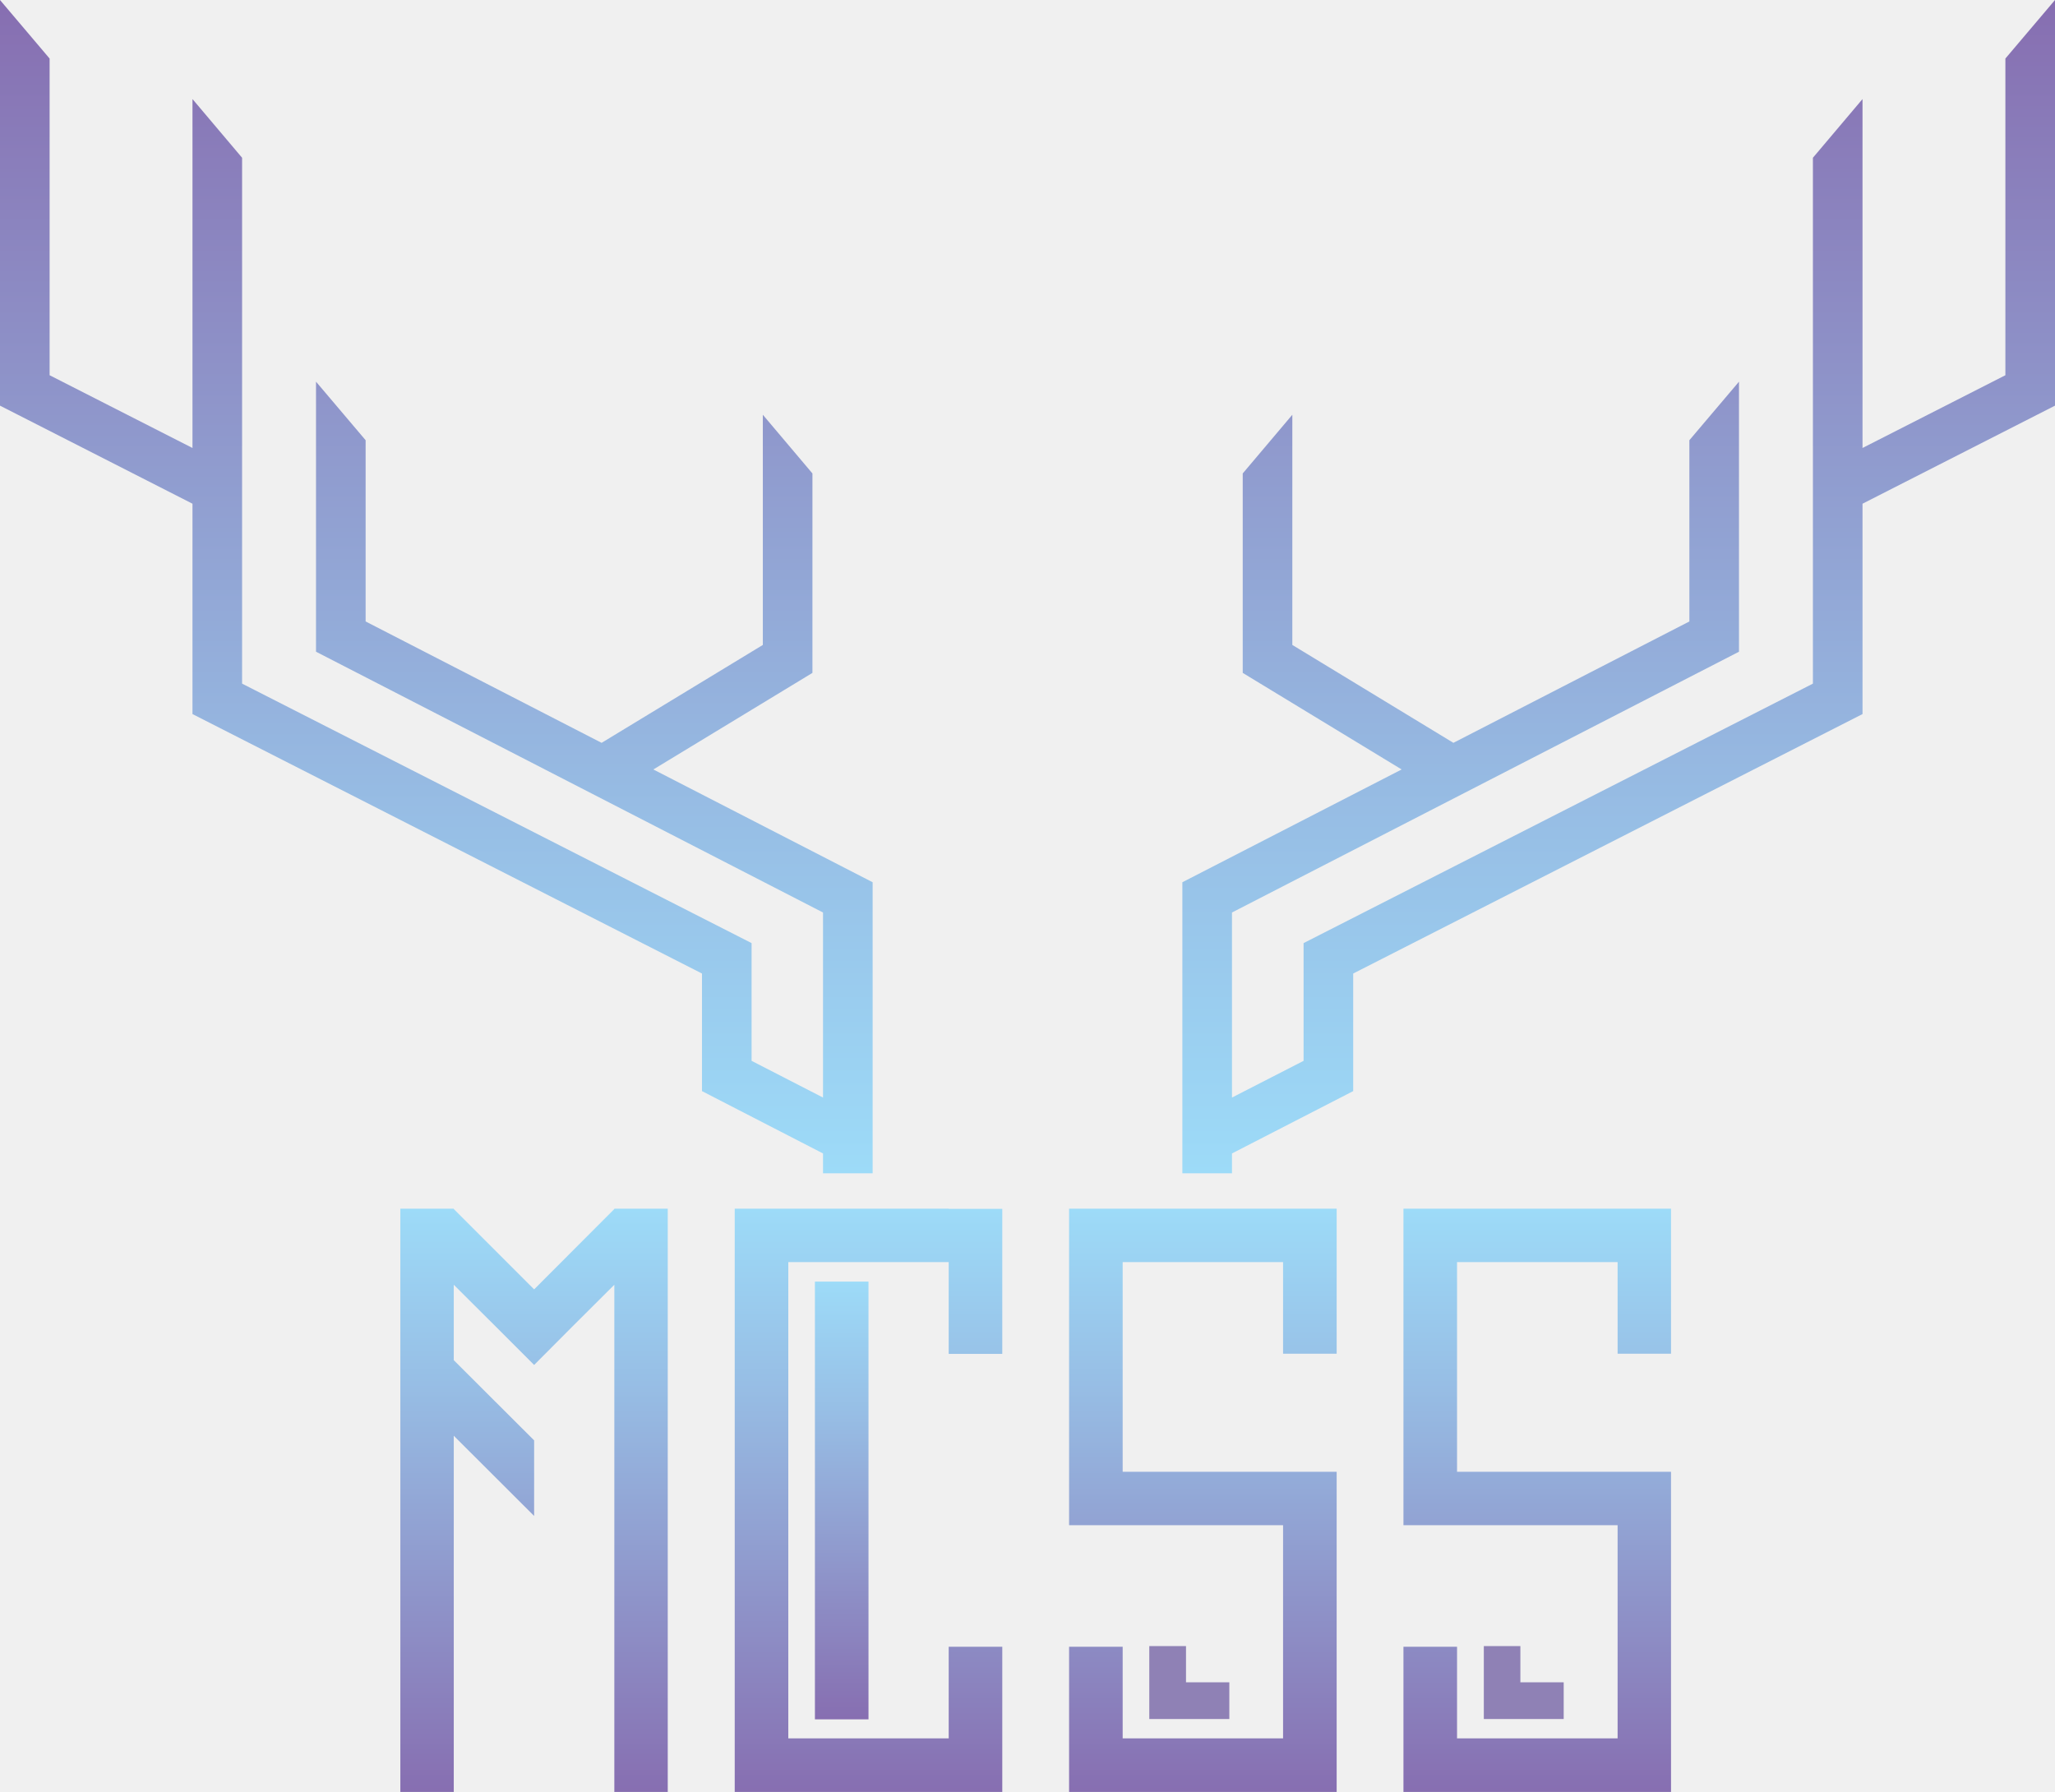
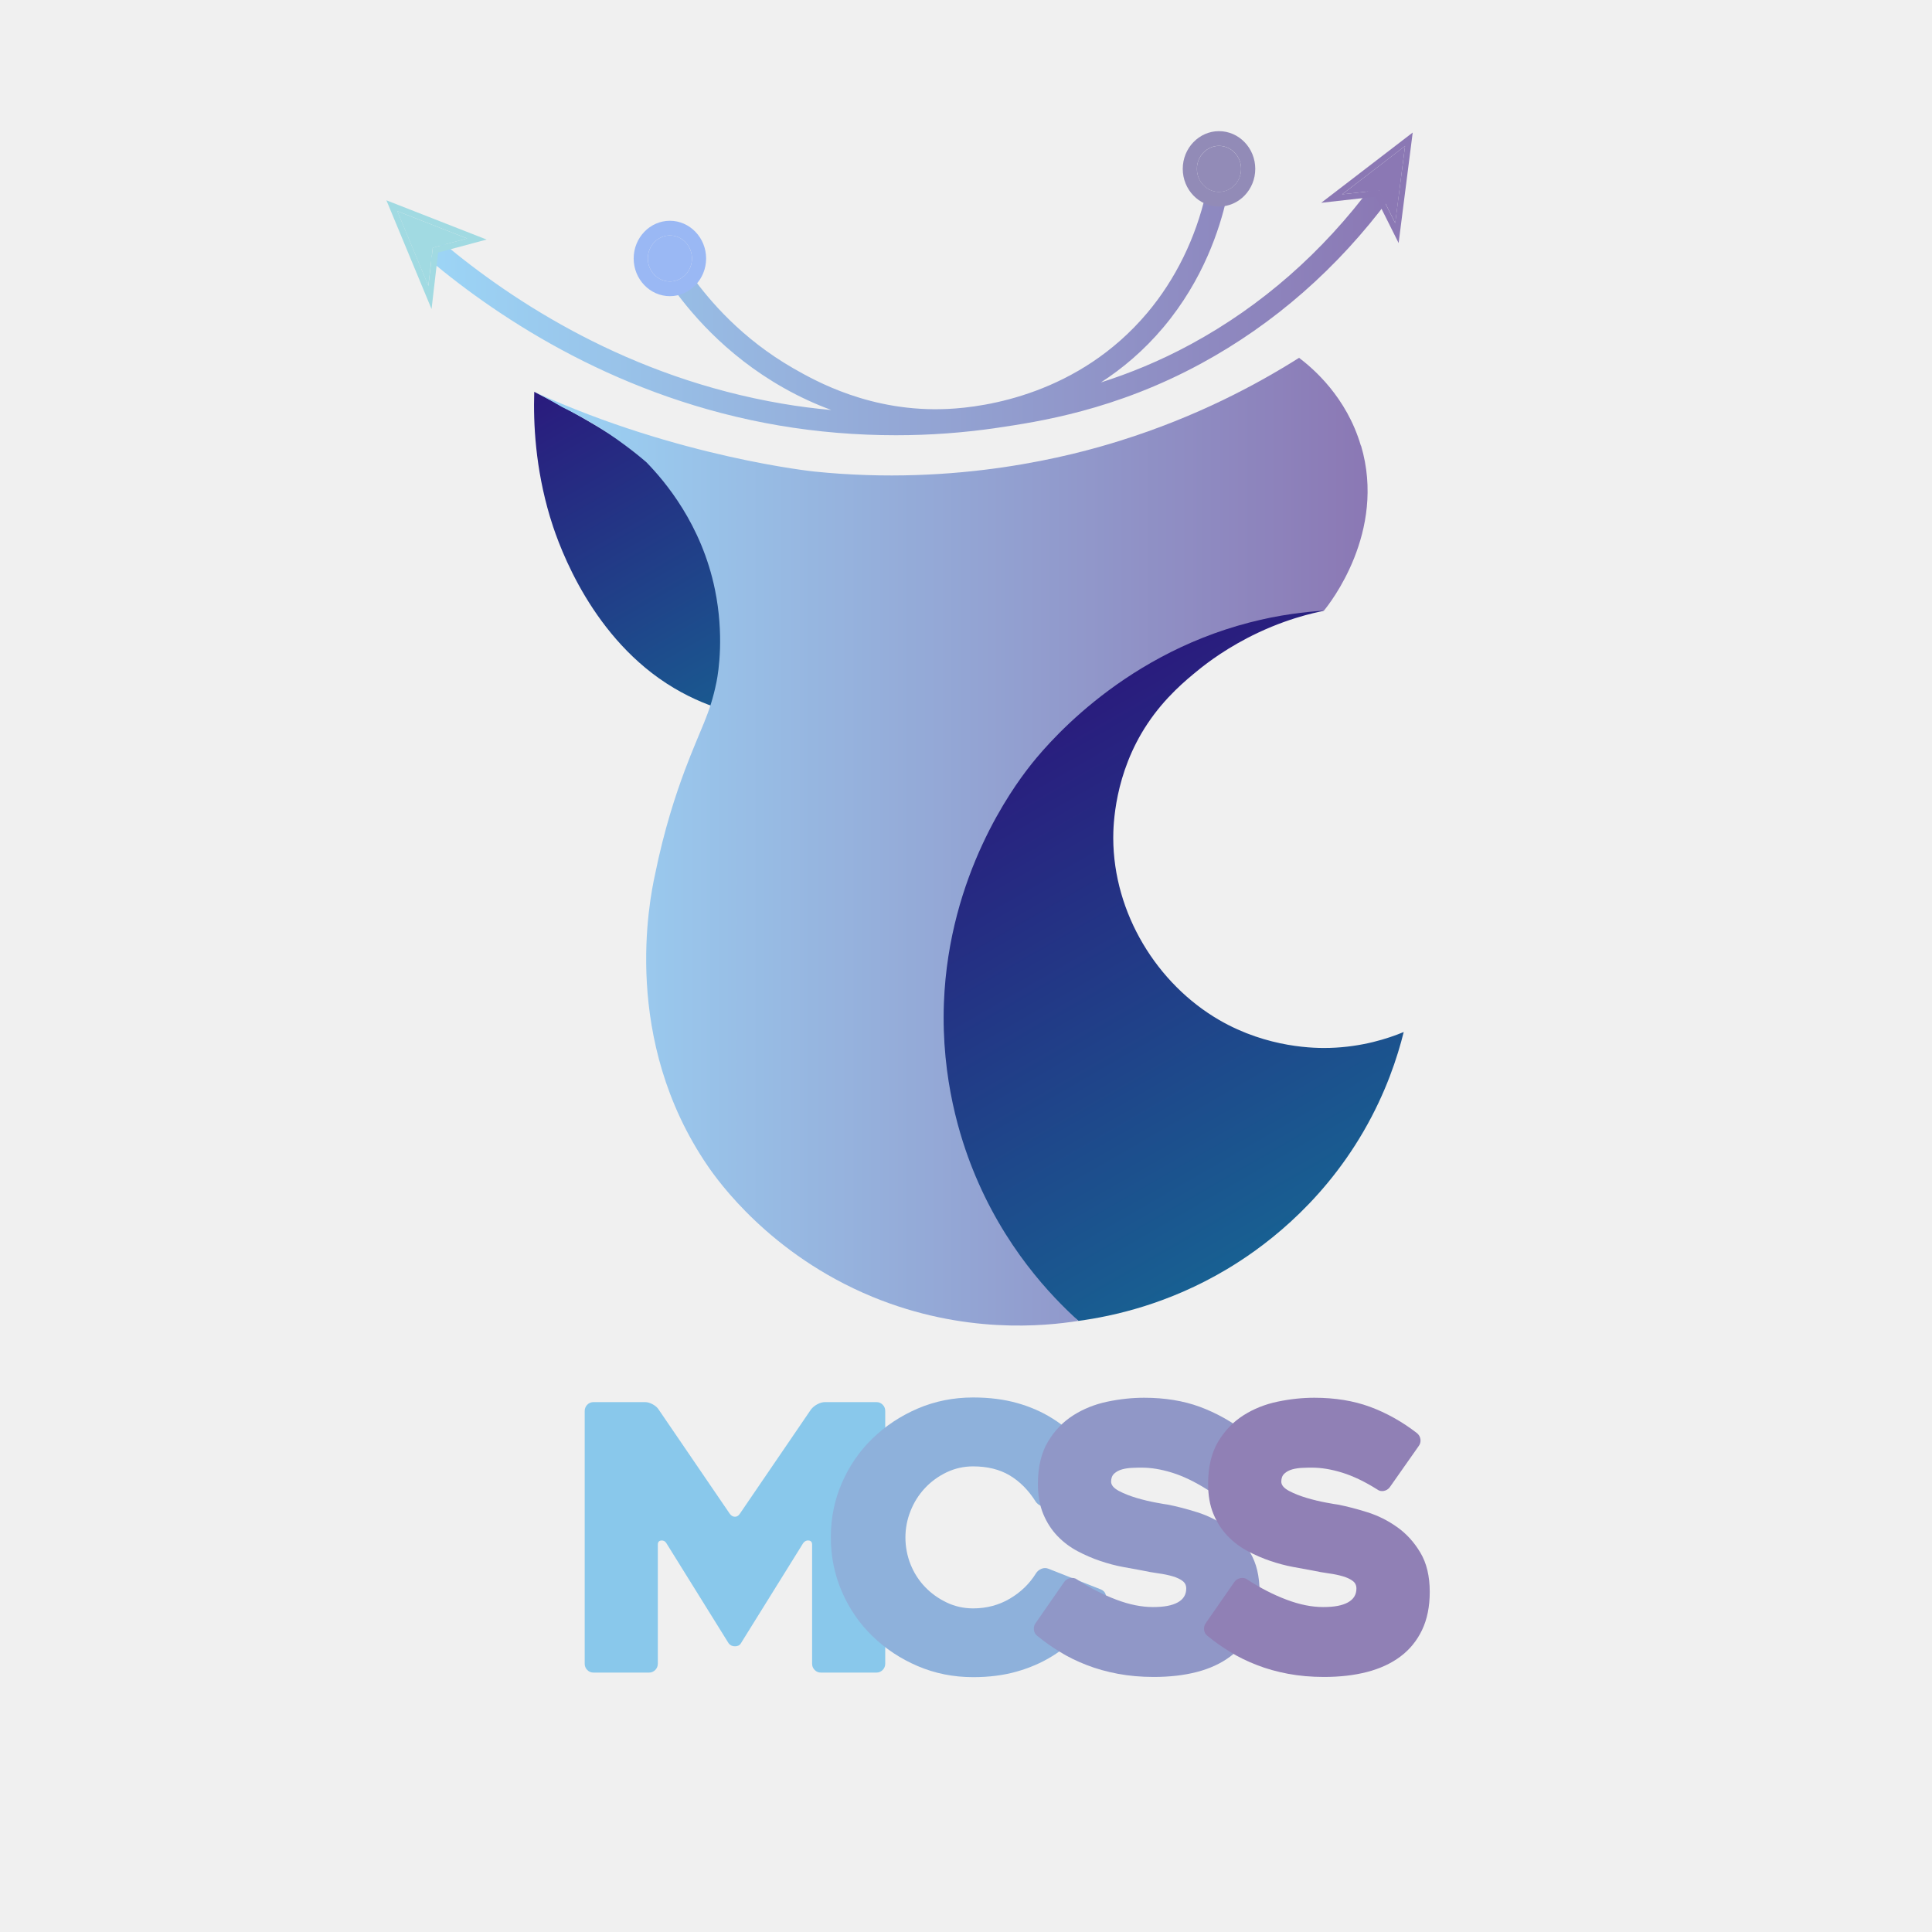
- <svg xmlns="http://www.w3.org/2000/svg" xmlns:xlink="http://www.w3.org/1999/xlink" id="Layer_1" data-name="Layer 1" viewBox="0 0 124.27 108.36">
+ <svg xmlns="http://www.w3.org/2000/svg" xmlns:xlink="http://www.w3.org/1999/xlink" id="Layer_1" viewBox="0 0 288 288">
  <defs>
-     <style>.cls-1{fill:#fff;}.cls-2{fill:url(#New_Gradient_Swatch);}.cls-3{fill:url(#New_Gradient_Swatch-2);}.cls-4{fill:url(#New_Gradient_Swatch-3);}.cls-5{fill:url(#New_Gradient_Swatch-4);}.cls-6{fill:#8f81b5;}.cls-7{fill:url(#New_Gradient_Swatch-5);}.cls-8{fill:url(#New_Gradient_Swatch-6);}.cls-9{fill:url(#New_Gradient_Swatch-7);}</style>
-     <linearGradient id="New_Gradient_Swatch" x1="26.38" x2="26.38" y2="70.95" gradientUnits="userSpaceOnUse">
-       <stop offset="0" stop-color="#876eb1" />
-       <stop offset="0.06" stop-color="#8875b5" />
-       <stop offset="0.7" stop-color="#97bee5" />
-       <stop offset="1" stop-color="#9ddbf8" />
+     <style>.cls-1{fill:url(#linear-gradient);}.cls-1,.cls-2,.cls-3,.cls-4,.cls-5,.cls-6,.cls-7,.cls-8,.cls-9,.cls-10,.cls-11,.cls-12,.cls-13,.cls-14{stroke-width:0px;}.cls-2{fill:#9097c7;}.cls-3{fill:url(#linear-gradient-6);}.cls-4{fill:#928bb7;}.cls-5{fill:#8eb1db;}.cls-6{fill:url(#linear-gradient-5);}.cls-7{fill:#a1dae2;}.cls-8{fill:#9080b5;}.cls-9{fill:#9ab8f4;}.cls-10{fill:url(#linear-gradient-2);}.cls-11{fill:url(#linear-gradient-3);}.cls-12{fill:#8b78b4;}.cls-13{fill:#89c8eb;}.cls-14{fill:url(#linear-gradient-4);}</style>
+     <linearGradient id="linear-gradient" x1="64.01" y1="46.24" x2="207.11" y2="46.24" gradientUnits="userSpaceOnUse">
+       <stop offset="0" stop-color="#9cd5f6" />
+       <stop offset="1" stop-color="#8b78b4" />
    </linearGradient>
-     <linearGradient id="New_Gradient_Swatch-2" x1="97.89" x2="97.89" y2="70.95" xlink:href="#New_Gradient_Swatch" />
-     <linearGradient id="New_Gradient_Swatch-3" x1="32.3" y1="108.36" x2="32.3" y2="73.09" xlink:href="#New_Gradient_Swatch" />
-     <linearGradient id="New_Gradient_Swatch-4" x1="50.9" y1="103.97" x2="50.9" y2="77.49" xlink:href="#New_Gradient_Swatch" />
-     <linearGradient id="New_Gradient_Swatch-5" x1="52.52" y1="108.36" x2="52.52" y2="73.09" xlink:href="#New_Gradient_Swatch" />
-     <linearGradient id="New_Gradient_Swatch-6" x1="72.74" y1="108.36" x2="72.74" y2="73.09" xlink:href="#New_Gradient_Swatch" />
-     <linearGradient id="New_Gradient_Swatch-7" x1="92.96" y1="108.36" x2="92.96" y2="73.09" xlink:href="#New_Gradient_Swatch" />
+     <linearGradient id="linear-gradient-2" x1="85.42" y1="55.07" x2="124.54" y2="122.83" gradientUnits="userSpaceOnUse">
+       <stop offset="0" stop-color="#2a1a7d" />
+       <stop offset=".77" stop-color="#186092" />
+     </linearGradient>
+     <linearGradient id="linear-gradient-3" x1="154.28" y1="105.76" x2="197.57" y2="180.73" gradientUnits="userSpaceOnUse">
+       <stop offset="0" stop-color="#2a1a7d" />
+       <stop offset="1" stop-color="#186092" />
+     </linearGradient>
+     <linearGradient id="linear-gradient-4" x1="79.83" y1="125.48" x2="203.87" y2="125.48" xlink:href="#linear-gradient" />
+     <linearGradient id="linear-gradient-5" x1="79.75" y1="58.47" x2="79.83" y2="58.47" xlink:href="#linear-gradient" />
+     <linearGradient id="linear-gradient-6" x1="79.7" y1="58.44" x2="79.73" y2="58.44" xlink:href="#linear-gradient" />
  </defs>
-   <polygon class="cls-1" points="17.12 84.65 17.12 84.65 17.11 84.65 17.12 84.65" />
-   <polygon class="cls-2" points="49.13 40.69 49.13 28.63 46.13 25.08 46.13 39 36.38 44.92 22.11 37.58 22.11 26.62 19.11 23.08 19.11 39.41 49.77 55.18 49.77 66.37 45.45 64.15 45.45 57.03 14.64 41.34 14.64 9.54 11.64 5.99 11.64 27.09 3 22.69 3 3.54 0 0 0 24.53 11.64 30.46 11.64 43.18 42.45 58.87 42.45 65.98 49.77 69.75 49.77 70.95 52.77 70.95 52.77 53.35 39.51 46.53 49.13 40.69" />
-   <polygon class="cls-3" points="75.15 40.69 75.15 28.63 78.15 25.08 78.15 39 87.89 44.92 102.16 37.58 102.16 26.62 105.16 23.08 105.16 39.41 74.5 55.18 74.5 66.37 78.83 64.15 78.83 57.03 109.63 41.34 109.63 9.54 112.63 5.99 112.63 27.09 121.27 22.69 121.27 3.54 124.27 0 124.27 24.53 112.63 30.46 112.63 43.18 81.83 58.87 81.83 65.98 74.5 69.75 74.5 70.95 71.5 70.95 71.5 53.35 84.76 46.53 75.15 40.69" />
-   <polygon class="cls-4" points="38.23 73.09 37.15 73.09 37.15 73.11 32.3 77.97 27.44 73.11 27.44 73.09 26.36 73.09 25.29 73.09 24.21 73.09 24.21 108.36 25.29 108.36 26.36 108.36 27.44 108.36 27.44 86.82 32.3 91.67 32.3 87.1 27.44 82.25 27.44 77.69 30.01 80.25 32.3 82.54 34.58 80.25 37.15 77.69 37.15 108.36 38.23 108.36 39.31 108.36 40.38 108.36 40.38 73.09 39.31 73.09 38.23 73.09" />
-   <polygon class="cls-5" points="49.28 77.5 49.28 103.97 50.36 103.97 51.44 103.97 52.52 103.97 52.52 77.5 51.44 77.5 50.36 77.5 49.28 77.5" />
-   <polygon class="cls-6" points="71.72 99.54 69.5 99.54 69.5 101.01 69.5 102.48 69.5 103.95 71.1 103.95 71.72 103.95 72.18 103.95 73.26 103.95 74.34 103.95 74.34 101.73 73.26 101.73 72.18 101.73 71.72 101.73 71.72 101.01 71.72 99.54" />
-   <polygon class="cls-6" points="91.94 99.54 89.73 99.54 89.73 101.01 89.73 102.48 89.73 103.95 91.32 103.95 91.94 103.95 92.4 103.95 93.48 103.95 94.56 103.95 94.56 101.73 93.48 101.73 92.4 101.73 91.94 101.73 91.94 101.01 91.94 99.54" />
-   <polygon class="cls-7" points="58.45 73.1 57.37 73.1 57.37 73.09 47.67 73.09 46.59 73.09 45.51 73.09 44.43 73.09 44.43 108.36 45.51 108.36 46.59 108.36 47.67 108.36 57.37 108.36 58.45 108.36 59.53 108.36 60.61 108.36 60.61 99.58 59.53 99.58 58.45 99.58 57.37 99.58 57.37 105.12 47.67 105.12 47.67 76.32 57.37 76.32 57.37 81.87 58.45 81.87 59.53 81.87 60.61 81.87 60.61 73.1 59.53 73.1 58.45 73.1" />
-   <polygon class="cls-8" points="78.67 73.09 77.59 73.09 77.59 73.09 67.89 73.09 66.81 73.09 65.73 73.09 64.65 73.09 64.65 89 64.65 90.08 64.65 90.73 64.65 91.15 64.65 92.23 77.59 92.23 77.59 105.12 67.89 105.12 67.89 99.58 66.81 99.58 65.73 99.58 64.65 99.58 64.65 108.36 65.73 108.36 66.81 108.36 67.89 108.36 77.59 108.36 78.67 108.36 79.75 108.36 80.83 108.36 80.83 89 79.75 89 78.67 89 77.59 89 67.89 89 67.89 76.32 77.59 76.32 77.59 81.86 78.67 81.86 79.75 81.86 80.83 81.86 80.83 73.09 79.75 73.09 78.67 73.09" />
-   <polygon class="cls-9" points="98.89 81.86 99.97 81.86 101.05 81.86 101.05 73.09 99.97 73.09 98.89 73.09 97.82 73.09 97.82 73.09 88.11 73.09 87.03 73.09 85.95 73.09 84.87 73.09 84.87 89 84.87 90.08 84.87 90.73 84.87 91.15 84.87 92.23 97.82 92.23 97.82 105.12 88.11 105.12 88.11 99.58 87.03 99.58 85.95 99.58 84.87 99.58 84.87 108.36 85.95 108.36 87.03 108.36 88.11 108.36 97.82 108.36 98.89 108.36 99.97 108.36 101.05 108.36 101.05 89 99.97 89 98.89 89 97.82 89 88.11 89 88.11 76.32 97.82 76.32 97.82 81.86 98.89 81.86" />
+   <path class="cls-1" d="m207.11,29.61c-7.74,10.4-17.18,18.67-28.06,24.58-12.85,6.99-24.33,8.69-30.5,9.6-4.89.72-9.92,1.09-14.98,1.09-5.85,0-11.72-.48-17.43-1.45-23.53-4-41.34-15.63-52.13-24.69l1.98-2.57c10.49,8.81,27.8,20.13,50.66,24.01,2.39.41,4.82.72,7.27.94-2.29-.85-4.67-1.92-7.09-3.29-8.93-5.04-14.31-11.71-16.98-15.54,1.12-.34,2.25-.68,3.36-1.02,2.53,3.5,7.34,9.21,15.06,13.64,3.24,1.85,11.58,6.6,23.02,6.05,5.58-.26,19.54-2.21,29.74-14.33,4.19-4.98,7.21-11.13,8.73-17.8l3.08.76c-1.02,4.49-3.43,12.09-9.43,19.22-2.9,3.45-6.1,6.13-9.3,8.2,4.17-1.33,8.73-3.15,13.47-5.73,10.47-5.69,19.56-13.65,27.01-23.68l2.51,2.02Z" />
+   <path class="cls-4" d="m181.71,19.55c2.98,0,5.41,2.52,5.41,5.62s-2.43,5.62-5.41,5.62-5.4-2.53-5.4-5.62,2.43-5.62,5.4-5.62Zm3.3,5.62c0-1.89-1.48-3.43-3.3-3.43s-3.29,1.54-3.29,3.43,1.48,3.43,3.29,3.43,3.3-1.54,3.3-3.43Z" />
+   <path class="cls-4" d="m181.71,21.75c1.82,0,3.3,1.54,3.3,3.43s-1.48,3.43-3.3,3.43-3.29-1.54-3.29-3.43,1.48-3.43,3.29-3.43Z" />
+   <path class="cls-9" d="m99.86,32.91c2.97,0,5.4,2.53,5.4,5.62s-2.43,5.62-5.4,5.62-5.4-2.52-5.4-5.62,2.43-5.62,5.4-5.62Zm3.29,5.62c0-1.89-1.48-3.43-3.29-3.43s-3.29,1.54-3.29,3.43,1.48,3.43,3.29,3.43,3.29-1.54,3.29-3.43Z" />
+   <ellipse class="cls-9" cx="99.86" cy="38.53" rx="3.29" ry="3.43" />
+   <path class="cls-12" d="m210.59,19.75l-2.1,16.48-3.45-6.91-8.09.91,6.75-5.18,6.9-5.3Zm-2.61,13.5l1.47-11.49-9.39,7.21,5.47-.61,2.45,4.9Z" />
+   <polygon class="cls-12" points="209.45 21.76 207.99 33.26 205.54 28.36 200.07 28.97 209.45 21.76" />
+   <path class="cls-7" d="m57.6,29.86l14.94,5.85-7.23,1.94-.98,8.42-3.33-8.02-3.4-8.19Zm12.04,5.69l-10.41-4.08,4.63,11.14.66-5.69,5.13-1.38Z" />
+   <polygon class="cls-7" points="59.22 31.47 69.63 35.55 64.51 36.93 63.85 42.61 59.22 31.47" />
+   <path class="cls-10" d="m117.42,107c-2.48-.33-2.79.15-5.85-.33-1.7-.27-7.35-1.31-13.34-5.56-11.18-7.94-15.42-21.31-16.25-24.08-2.18-7.29-2.49-13.93-2.34-18.62,26.33,13.3,40.7,29.49,48.35,40.18,5.71,7.99,8.1,17.04,6.97,18.21-1.33,1.37-7.2-8.42-17.55-9.79Z" />
+   <path class="cls-11" d="m160.78,196.9c5.26-.71,13.45-2.54,22.09-7.69,4.8-2.86,13.78-9.16,20.39-20.56,3.34-5.76,5.06-11.07,5.99-14.81-2.38.99-6.21,2.23-11.04,2.37-2.02.06-9.18.06-16.45-4.15-9.29-5.38-15.78-15.91-15.81-27.13,0-1.8.13-9.59,5.1-17.04,2.63-3.96,5.78-6.55,7.61-8.03,1.3-1.06,4.39-3.43,8.89-5.55,5.55-2.61,9.82-3.21,9.81-3.27-.03-.13-19.61-.86-35.36,10.57-17.39,12.62-21.3,32.57-22.34,37.88-1.14,5.83-3.21,17.33,1.51,30.94,5.17,14.89,15.37,23.34,19.61,26.48Z" />
+   <path class="cls-14" d="m202.89,66.44c3.81,12.87-4.7,23.58-5.54,24.59-2.71.18-6.6.59-11.11,1.77-19.76,5.12-30.92,19.08-32.83,21.54-2.42,3.11-11.96,16.05-12.7,35.1-.44,11.53,2.54,20.45,4.27,24.8,4.63,11.64,11.77,19.03,15.79,22.66-5.06.8-17.11,2.03-30.73-3.59-15.26-6.3-23.05-17.33-24.55-19.52-12.84-18.77-8.72-39.45-7.84-43.46,1.36-6.7,3.1-11.94,4.44-15.52,2.38-6.34,3.73-8.26,4.72-13.17.31-1.53,1.15-6.99-.23-13.73-1.99-9.74-7.47-16.18-10.24-19.02-.99-.85-2.04-1.69-3.19-2.54-3.25-2.42-6.44-4.25-9.34-5.66,0,0-2.34-1.39-4-2.21,21.34,9.73,41.56,11.81,41.56,11.81,21.43,2.21,38.52-2.37,45.56-4.58,11.57-3.61,20.56-8.48,26.72-12.37,2.1,1.59,7.07,5.83,9.21,13.09Z" />
+   <path class="cls-6" d="m79.75,58.45s.05.02.09.04l-.09-.04Z" />
+   <path class="cls-3" d="m79.7,58.43s.02.01.03.02c-.01-.01-.02-.01-.03-.02Z" />
+   <path class="cls-13" d="m131.96,210.34v37.66c0,.37-.13.68-.38.94-.26.26-.57.39-.93.39h-8.28c-.37,0-.68-.13-.93-.39-.26-.26-.38-.57-.38-.94v-17.75c0-.37-.17-.57-.5-.61-.33-.04-.61.09-.83.39l-9.29,14.94c-.18.3-.48.44-.88.44s-.72-.15-.94-.44l-9.29-14.94c-.18-.29-.44-.42-.77-.39-.33.04-.5.24-.5.61v17.75c0,.37-.13.68-.38.94-.26.26-.57.39-.93.39h-8.28c-.37,0-.68-.13-.93-.39-.26-.26-.38-.57-.38-.94v-37.66c0-.37.13-.68.38-.94.26-.26.57-.39.93-.39h7.68c.37,0,.75.11,1.15.33.4.22.7.48.88.77l10.61,15.55c.22.3.48.44.77.44s.53-.15.72-.44l10.61-15.55c.22-.29.53-.55.93-.77.4-.22.79-.33,1.15-.33h7.68c.37,0,.68.13.93.39.26.26.38.57.38.94Z" />
+   <path class="cls-5" d="m164.7,238.6c-1.07,1.72-2.24,3.29-3.53,4.7-1.29,1.41-2.73,2.61-4.33,3.59-1.6.99-3.37,1.75-5.32,2.3-1.95.55-4.1.82-6.45.82-2.94,0-5.7-.55-8.27-1.65-2.57-1.1-4.82-2.59-6.75-4.47-1.93-1.87-3.45-4.08-4.55-6.62s-1.65-5.24-1.65-8.11.55-5.57,1.65-8.1c1.1-2.54,2.62-4.74,4.55-6.62,1.93-1.87,4.18-3.36,6.75-4.47,2.57-1.1,5.33-1.65,8.27-1.65,2.43,0,4.61.28,6.56.83,1.95.55,3.71,1.32,5.29,2.32,1.58.99,3,2.2,4.27,3.61,1.27,1.42,2.43,2.97,3.5,4.66.18.29.22.61.11.94-.11.33-.33.57-.66.72l-7.83,3.09c-.37.15-.74.15-1.1,0-.37-.15-.64-.37-.83-.66-1.07-1.69-2.35-2.99-3.86-3.89-1.51-.9-3.33-1.35-5.46-1.35-1.4,0-2.71.3-3.94.88-1.23.59-2.31,1.37-3.23,2.35-.92.98-1.64,2.11-2.15,3.4-.52,1.29-.77,2.62-.77,3.98s.26,2.74.77,4.01c.51,1.27,1.23,2.39,2.15,3.35.92.96,1.99,1.73,3.23,2.32,1.23.59,2.55.88,3.94.88,2.02,0,3.85-.49,5.49-1.46,1.64-.97,2.93-2.23,3.89-3.78.18-.29.45-.51.8-.66.35-.15.71-.15,1.08,0l7.83,3.09c.33.15.55.38.66.69.11.31.07.63-.11.97Z" />
+   <path class="cls-2" d="m160.51,235.43c1.99,1.29,3.95,2.3,5.9,3.03,1.95.74,3.77,1.1,5.46,1.1s2.85-.23,3.69-.69,1.27-1.15,1.27-2.07c0-.48-.18-.86-.55-1.13-.37-.28-.85-.51-1.46-.69-.61-.18-1.31-.33-2.12-.44-.81-.11-1.64-.26-2.48-.44-.81-.15-1.76-.32-2.84-.52-1.09-.2-2.2-.5-3.34-.88s-2.27-.87-3.39-1.46c-1.12-.59-2.12-1.34-3.01-2.26-.88-.92-1.59-2.01-2.12-3.28-.53-1.27-.8-2.77-.8-4.49,0-2.54.5-4.63,1.49-6.29s2.25-2.97,3.78-3.94c1.52-.97,3.23-1.65,5.1-2.04s3.69-.58,5.46-.58c3.09,0,5.85.45,8.3,1.35,2.44.9,4.79,2.21,7.03,3.94.29.26.46.57.5.94.04.37-.06.7-.28.99l-4.3,6.12c-.22.29-.52.48-.88.55-.37.07-.7,0-.99-.22-1.87-1.18-3.62-2.01-5.24-2.51-1.62-.5-3.11-.74-4.47-.74-.4,0-.87,0-1.41.03-.53.02-1.04.09-1.52.22-.48.13-.87.34-1.19.63s-.47.7-.47,1.21.39.97,1.16,1.38c.77.41,1.65.75,2.65,1.05.99.29,1.95.52,2.87.69.92.17,1.51.27,1.77.3,1.32.26,2.77.63,4.36,1.13s3.06,1.23,4.44,2.21c1.38.97,2.54,2.24,3.47,3.8.94,1.56,1.41,3.52,1.41,5.87,0,2.21-.39,4.11-1.16,5.71-.77,1.6-1.85,2.91-3.23,3.94s-3.03,1.79-4.96,2.29c-1.93.5-4.07.74-6.42.74-1.91,0-3.69-.16-5.35-.47-1.65-.31-3.2-.74-4.63-1.3-1.43-.55-2.77-1.2-4-1.96-1.23-.75-2.36-1.55-3.39-2.4-.29-.22-.46-.52-.5-.91s.06-.73.28-1.02l4.25-6.12c.22-.29.51-.48.88-.55.37-.07.7-.02.99.17Z" />
+   <path class="cls-8" d="m185.88,235.43c1.99,1.29,3.95,2.3,5.9,3.03,1.95.74,3.77,1.1,5.46,1.1s2.85-.23,3.69-.69,1.27-1.15,1.27-2.07c0-.48-.18-.86-.55-1.13-.37-.28-.85-.51-1.46-.69-.61-.18-1.31-.33-2.12-.44-.81-.11-1.64-.26-2.48-.44-.81-.15-1.76-.32-2.84-.52-1.09-.2-2.2-.5-3.34-.88s-2.27-.87-3.39-1.46c-1.12-.59-2.12-1.34-3.01-2.26-.88-.92-1.59-2.01-2.12-3.28-.53-1.27-.8-2.77-.8-4.49,0-2.54.5-4.63,1.49-6.29s2.25-2.97,3.78-3.94c1.52-.97,3.23-1.65,5.1-2.04s3.69-.58,5.46-.58c3.09,0,5.85.45,8.3,1.35,2.44.9,4.79,2.21,7.03,3.94.29.26.46.57.5.94.04.37-.06.7-.28.99l-4.3,6.12c-.22.29-.52.48-.88.55-.37.07-.7,0-.99-.22-1.87-1.18-3.62-2.01-5.24-2.51-1.62-.5-3.11-.74-4.47-.74-.4,0-.87,0-1.41.03-.53.02-1.04.09-1.52.22-.48.13-.87.34-1.19.63s-.47.7-.47,1.21.39.97,1.16,1.38c.77.41,1.65.75,2.65,1.05.99.29,1.95.52,2.87.69.92.17,1.51.27,1.77.3,1.32.26,2.77.63,4.36,1.13s3.06,1.23,4.44,2.21c1.38.97,2.54,2.24,3.47,3.8.94,1.56,1.41,3.52,1.41,5.87,0,2.21-.39,4.11-1.16,5.71-.77,1.6-1.85,2.91-3.23,3.94s-3.03,1.79-4.96,2.29c-1.93.5-4.07.74-6.42.74-1.91,0-3.69-.16-5.35-.47-1.65-.31-3.2-.74-4.63-1.3-1.43-.55-2.77-1.2-4-1.96-1.23-.75-2.36-1.55-3.39-2.4-.29-.22-.46-.52-.5-.91s.06-.73.28-1.02l4.25-6.12c.22-.29.51-.48.88-.55.37-.07.7-.02.99.17Z" />
</svg>
